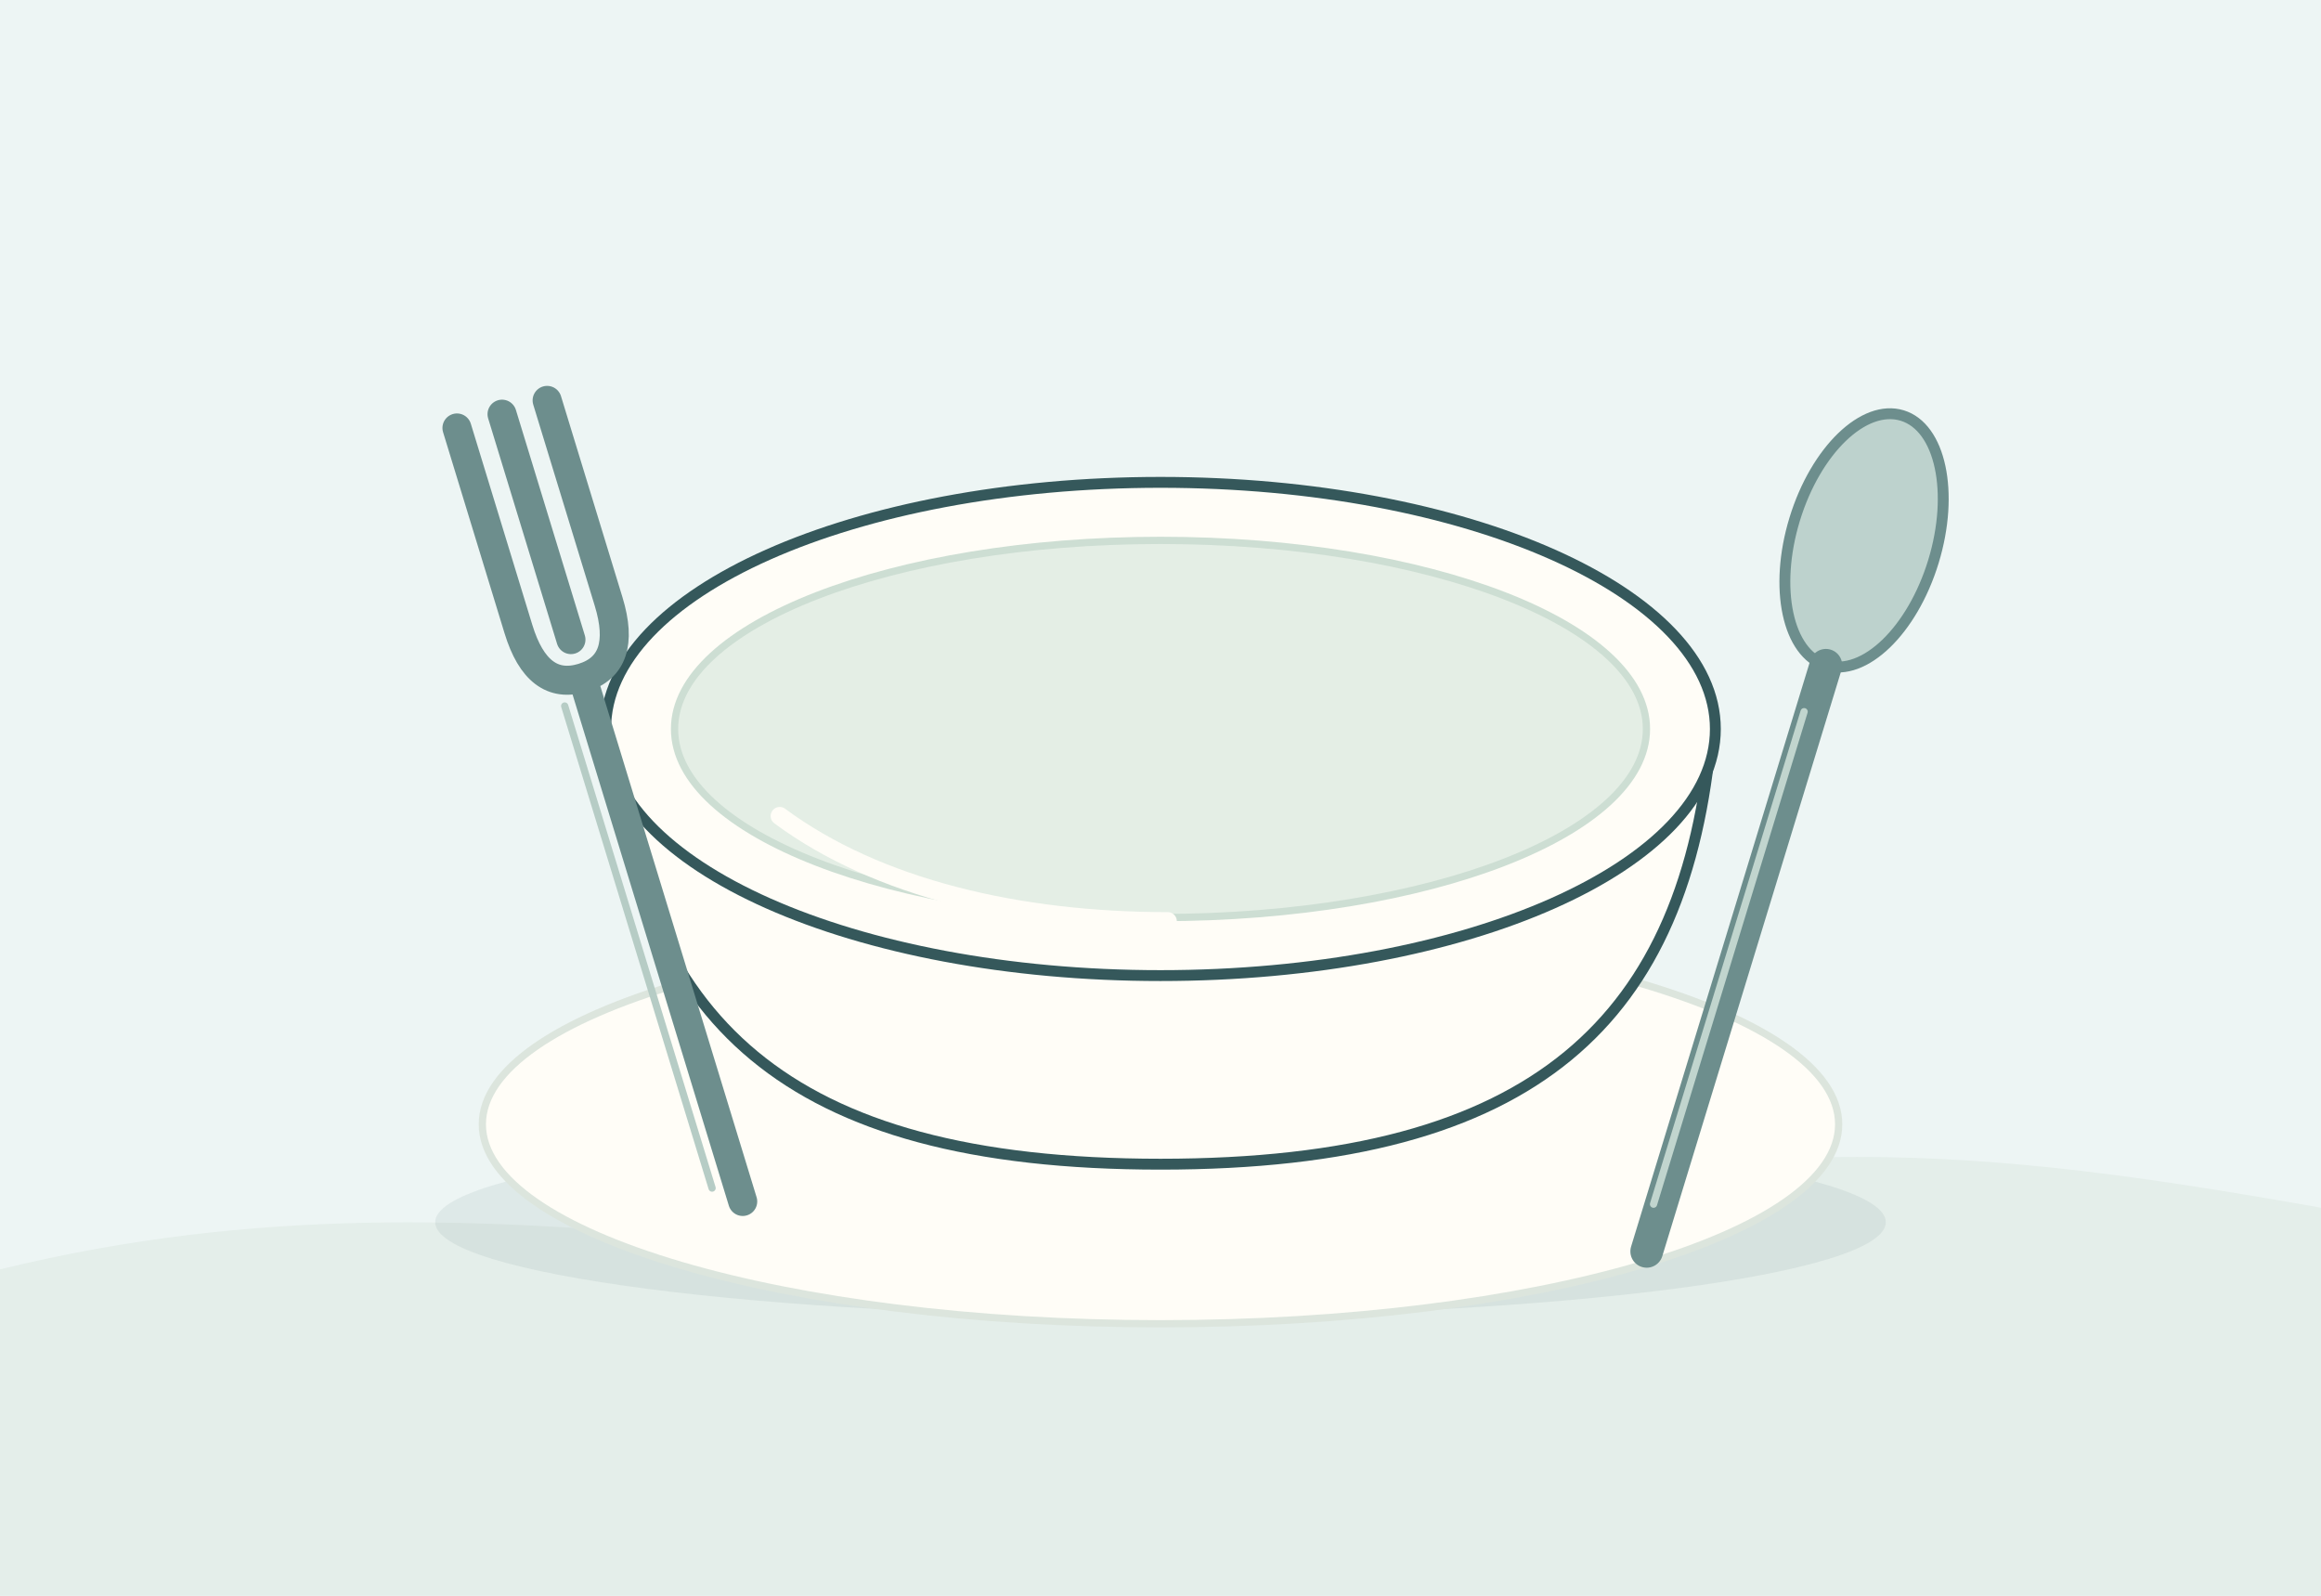
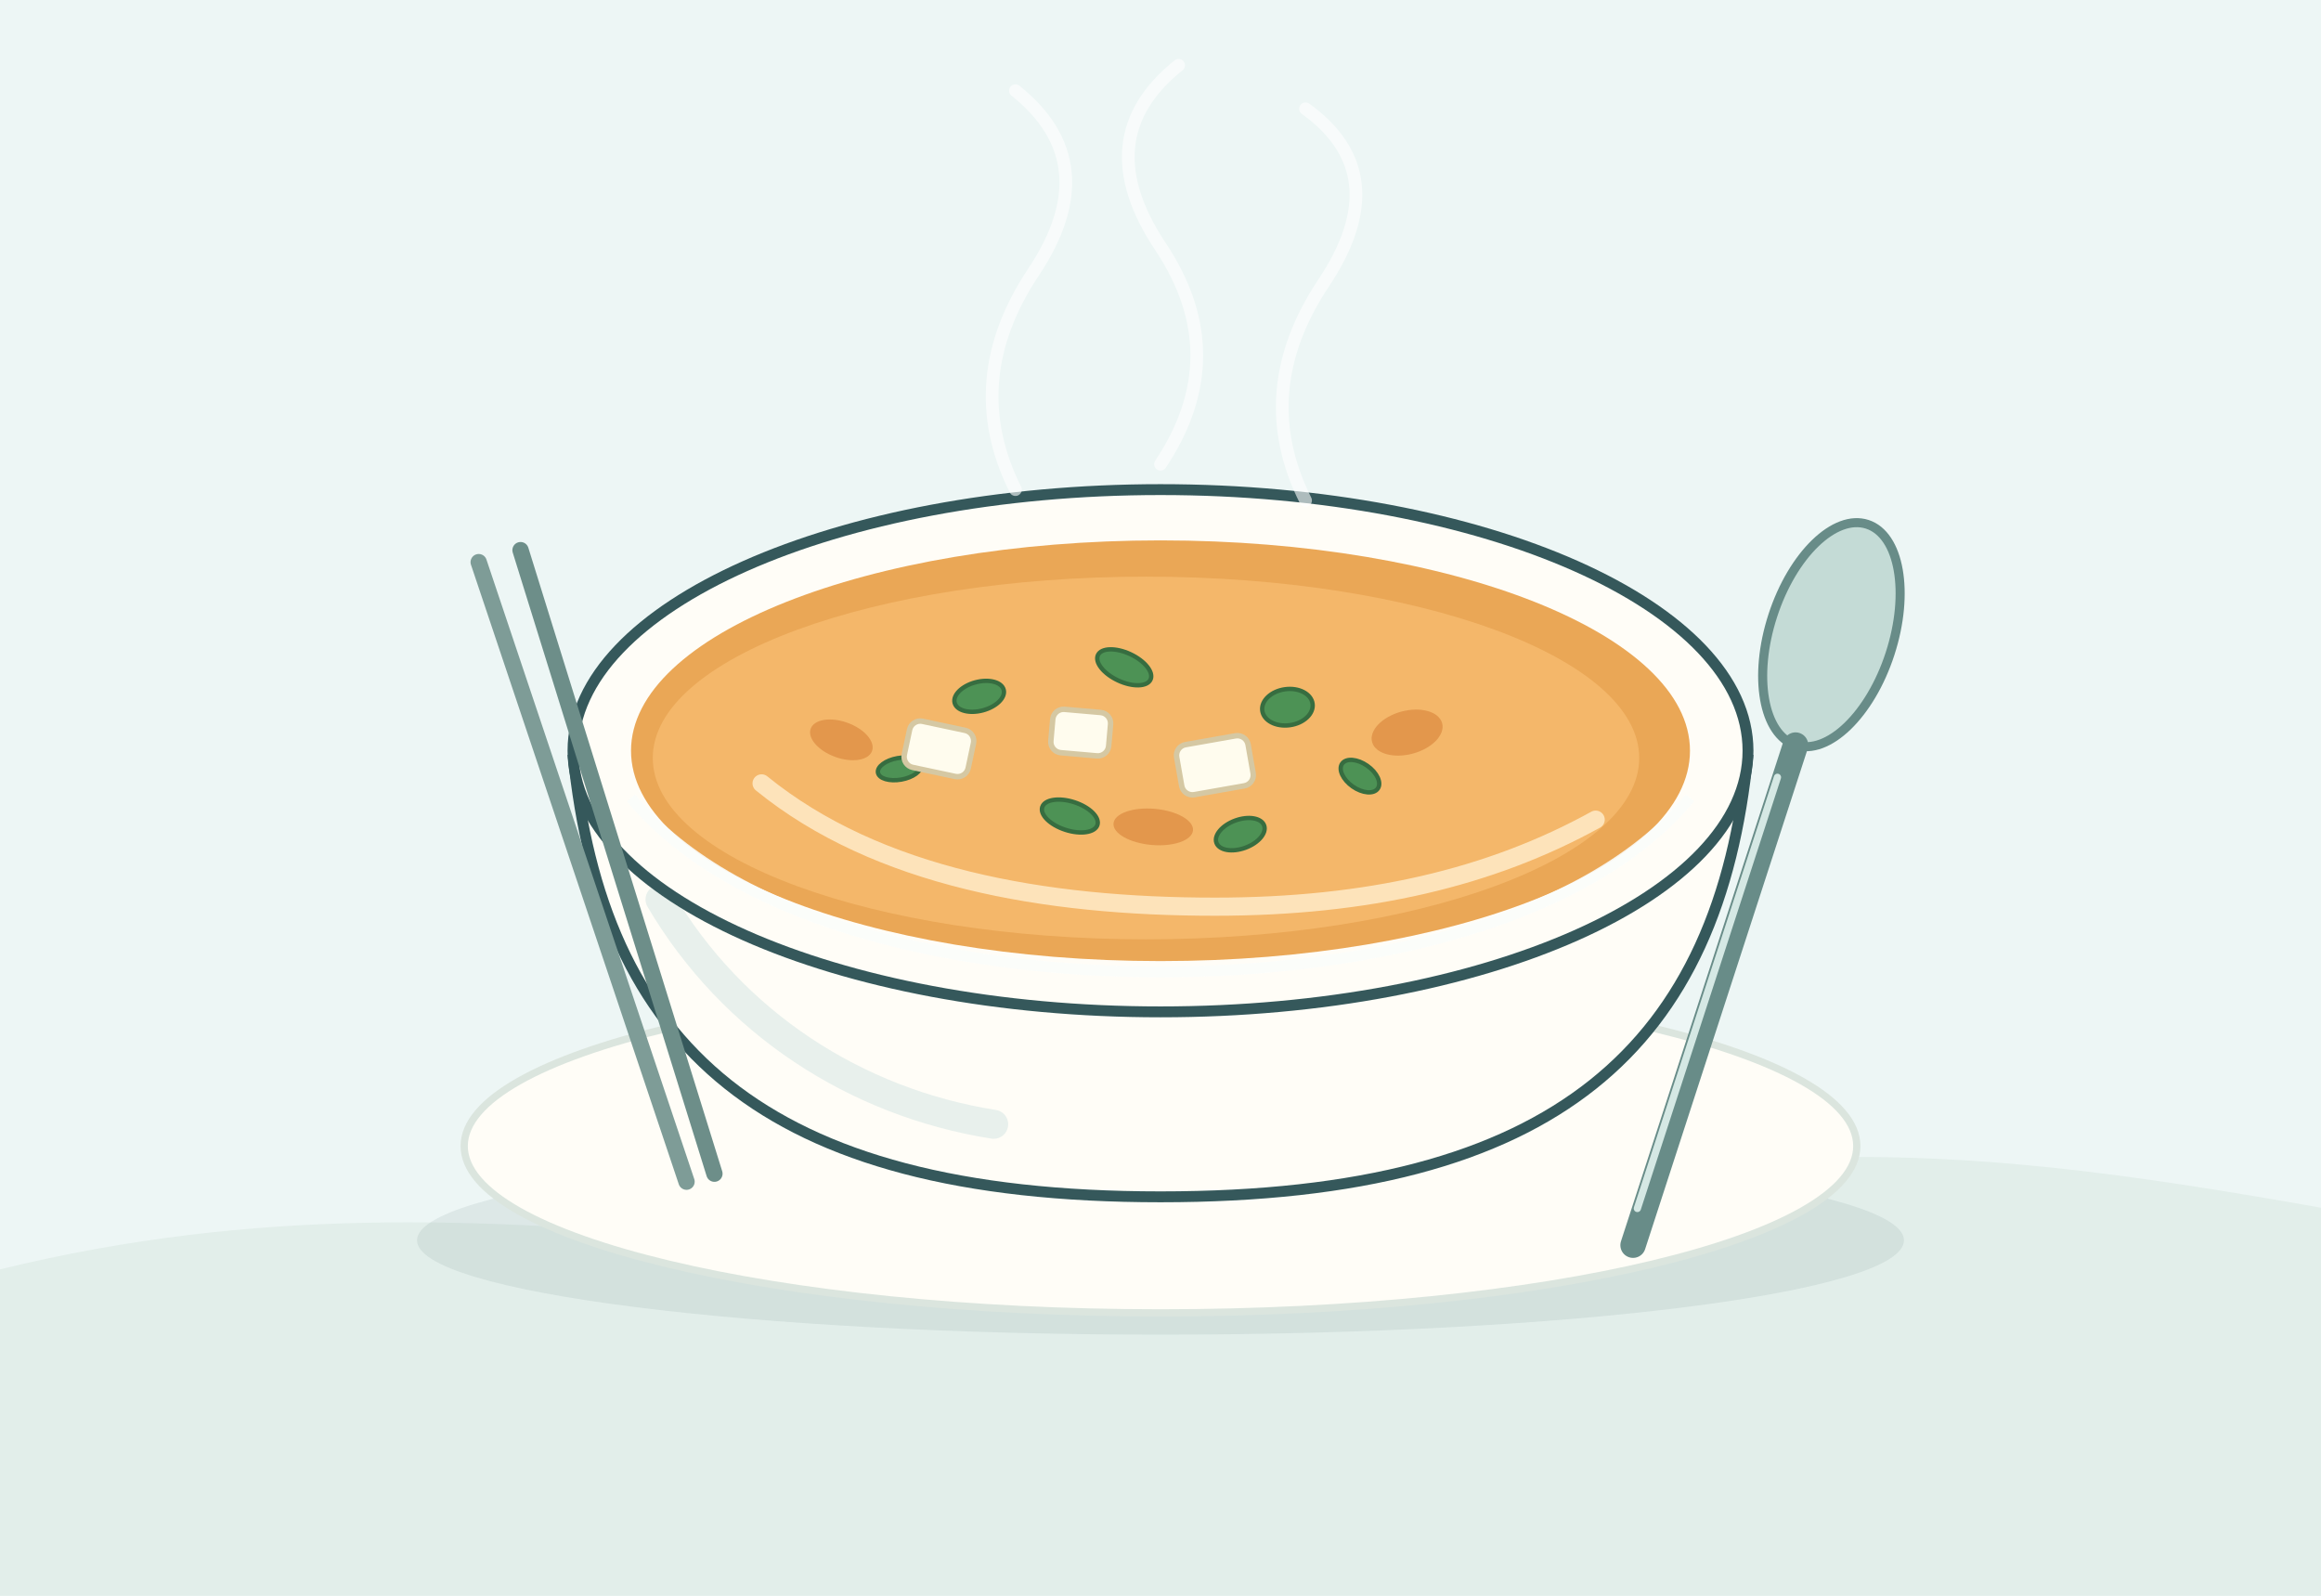
- <svg xmlns="http://www.w3.org/2000/svg" viewBox="0 0 640 440" role="img" aria-label="Minh họa bát ăn và dụng cụ ăn uống">
-   <rect width="640" height="440" fill="#edf5f4" />
-   <path d="M0 350C143 315 246 365 366 338S544 316 640 333V440H0Z" fill="#e4eeea" />
-   <ellipse cx="320" cy="337" rx="200" ry="26" fill="#35585b" opacity=".08" />
-   <ellipse cx="320" cy="310" rx="187" ry="55" fill="#fffdf7" stroke="#dce5dd" stroke-width="2" />
-   <path d="M168 202C176 281 216 321 320 321S465 281 472 202" fill="#fffdf7" stroke="#35585b" stroke-width="3" />
-   <ellipse cx="320" cy="201" rx="153" ry="68" fill="#fffdf7" stroke="#35585b" stroke-width="3" />
-   <ellipse cx="320" cy="201" rx="134" ry="52" fill="#e4eee5" stroke="#cdded3" stroke-width="2" />
-   <path d="M215 225c27 20 66 29 107 29" fill="none" stroke="#fffdf7" stroke-width="5" stroke-linecap="round" />
-   <g transform="translate(126 118) rotate(-17)">
-     <path d="M0 0v58q0 18 13 18t13 -18V0M13 0v65M13 76v151" fill="none" stroke="#6d8e8d" stroke-width="8" stroke-linecap="round" />
-     <path d="M6 82v139" fill="none" stroke="#b6ccc5" stroke-width="2" stroke-linecap="round" />
+ <svg xmlns="http://www.w3.org/2000/svg" viewBox="0 0 640 440" role="img" aria-label="Minh họa món ăn dinh dưỡng ấm nóng">
+   <rect width="640" height="440" fill="#edf6f5" />
+   <path d="M0 350C143 315 246 365 366 338S544 316 640 333V440H0Z" fill="#e2eeea" />
+   <ellipse cx="320" cy="342" rx="205" ry="26" fill="#35585b" opacity=".09" />
+   <ellipse cx="320" cy="316" rx="192" ry="46" fill="#fffdf7" stroke="#dbe5de" stroke-width="2" />
+   <path d="M158 208C166 288 210 330 320 330S474 288 482 208" fill="#fffdf7" stroke="#35585b" stroke-width="3" />
+   <path d="M182 248C202 282 236 304 274 310" fill="none" stroke="#e8f0ec" stroke-width="8" stroke-linecap="round" />
+   <ellipse cx="320" cy="207" rx="162" ry="72" fill="#fffdf7" stroke="#35585b" stroke-width="3" />
+   <ellipse cx="320" cy="207" rx="146" ry="58" fill="#eaa756" />
+   <ellipse cx="316" cy="209" rx="136" ry="50" fill="#f4b76a" />
+   <path d="M210 216c32 26 78 34 125 34c42 0 76-8 105-24" fill="none" stroke="#ffebc8" stroke-width="5" stroke-linecap="round" opacity=".85" />
+   <g fill="#4d9255" stroke="#376d40" stroke-width="1.2">
+     <ellipse cx="270" cy="192" rx="7" ry="4" transform="rotate(-15 270 192)" />
+     <ellipse cx="310" cy="184" rx="8" ry="4" transform="rotate(25 310 184)" />
+     <ellipse cx="355" cy="195" rx="7" ry="5" transform="rotate(-8 355 195)" />
+     <ellipse cx="295" cy="225" rx="8" ry="4" transform="rotate(18 295 225)" />
+     <ellipse cx="342" cy="230" rx="7" ry="4" transform="rotate(-20 342 230)" />
+     <ellipse cx="375" cy="214" rx="6" ry="3.5" transform="rotate(35 375 214)" />
+     <ellipse cx="248" cy="212" rx="6" ry="3" transform="rotate(-10 248 212)" />
  </g>
-   <g transform="translate(514 149) rotate(17)">
-     <ellipse rx="20" ry="36" fill="#bdd2cd" stroke="#6d8e8d" stroke-width="3" />
-     <path d="M0 36v169" fill="none" stroke="#6d8e8d" stroke-width="9" stroke-linecap="round" />
-     <path d="M-2 50v142" fill="none" stroke="#c1d5ce" stroke-width="2" stroke-linecap="round" />
+   <g fill="#fffcee" stroke="#d5c8a3" stroke-width="1.5">
+     <rect x="250" y="200" width="18" height="13" rx="3" transform="rotate(12 259 206)" />
+     <rect x="325" y="204" width="20" height="14" rx="3" transform="rotate(-10 335 211)" />
+     <rect x="290" y="196" width="16" height="12" rx="3" transform="rotate(5 298 202)" />
+   </g>
+   <g fill="#de8f45" opacity=".8">
+     <ellipse cx="232" cy="204" rx="9" ry="5" transform="rotate(20 232 204)" />
+     <ellipse cx="388" cy="202" rx="10" ry="6" transform="rotate(-15 388 202)" />
+     <ellipse cx="318" cy="228" rx="11" ry="5" transform="rotate(5 318 228)" />
+   </g>
+   <path d="M174 220C204 256 268 268 320 268S436 256 466 220" fill="none" stroke="#fbfdfb" stroke-width="3" opacity=".9" />
+   <g fill="none" stroke="#ffffff" stroke-width="3.5" stroke-linecap="round" opacity=".6">
+     <path d="M280 135 Q265 105 285 75 T280 25" />
+     <path d="M320 128 Q340 98 320 68 T325 18" />
+     <path d="M360 138 Q345 108 365 78 T360 30" />
+   </g>
+   <g transform="translate(505 175) rotate(18)">
+     <ellipse rx="17" ry="32" fill="#c4dbd6" stroke="#688c88" stroke-width="2.5" />
+     <path d="M0 32v145" fill="none" stroke="#688c88" stroke-width="7" stroke-linecap="round" />
+     <path d="M-2 42v125" fill="none" stroke="#d5e8e4" stroke-width="2" stroke-linecap="round" />
+   </g>
+   <g transform="translate(132 155) rotate(-16)">
+     <line x1="0" y1="0" x2="8" y2="180" stroke="#7e9c97" stroke-width="4.5" stroke-linecap="round" />
+     <line x1="12" y1="0" x2="16" y2="180" stroke="#6d8e89" stroke-width="4.5" stroke-linecap="round" />
  </g>
</svg>
